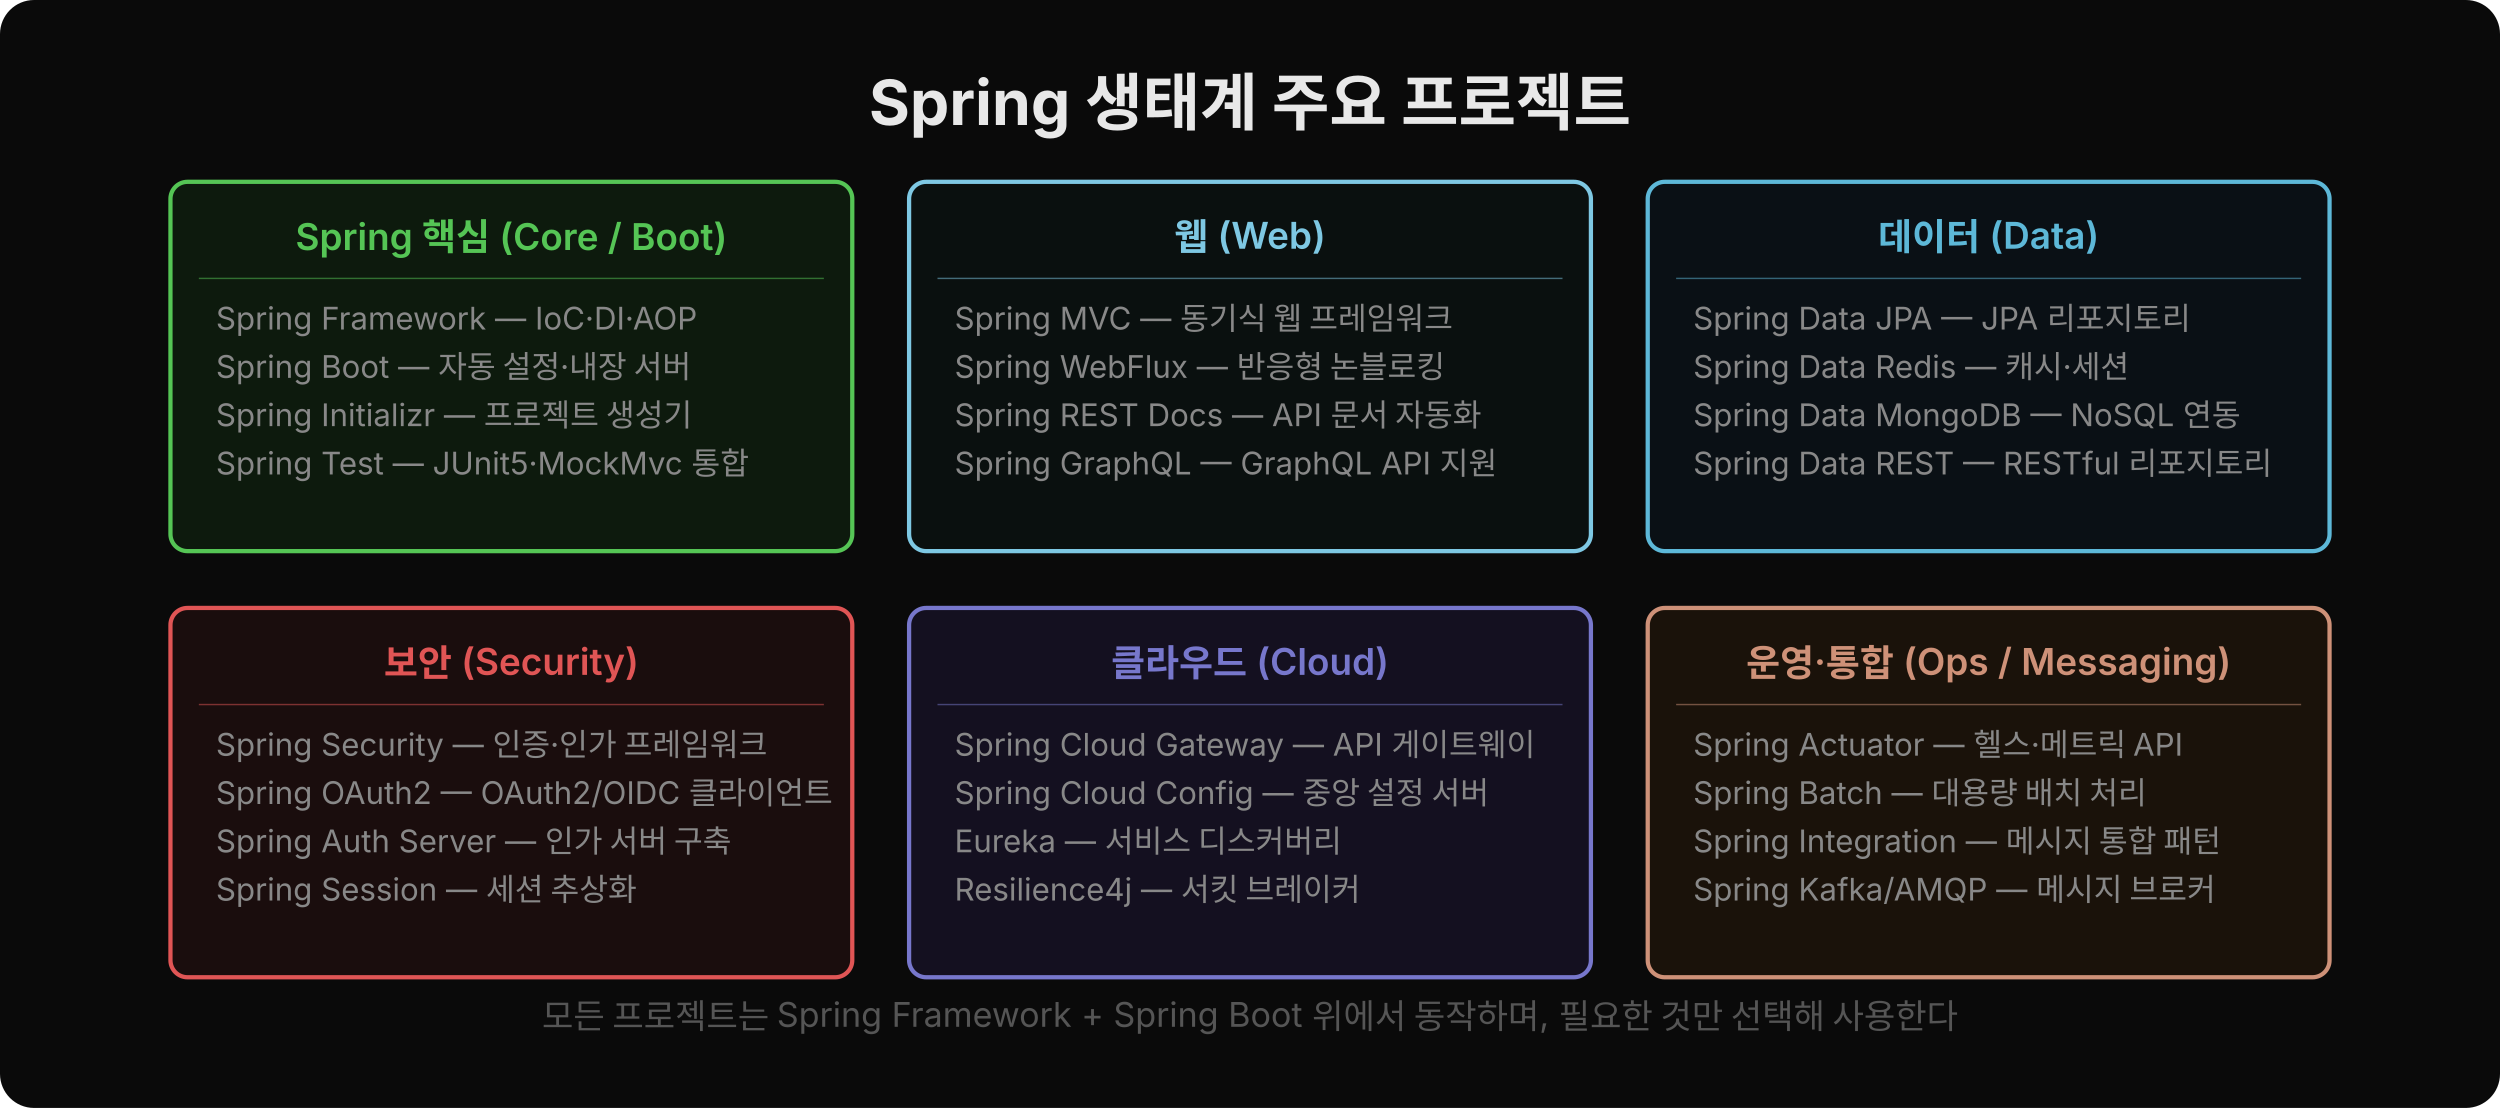
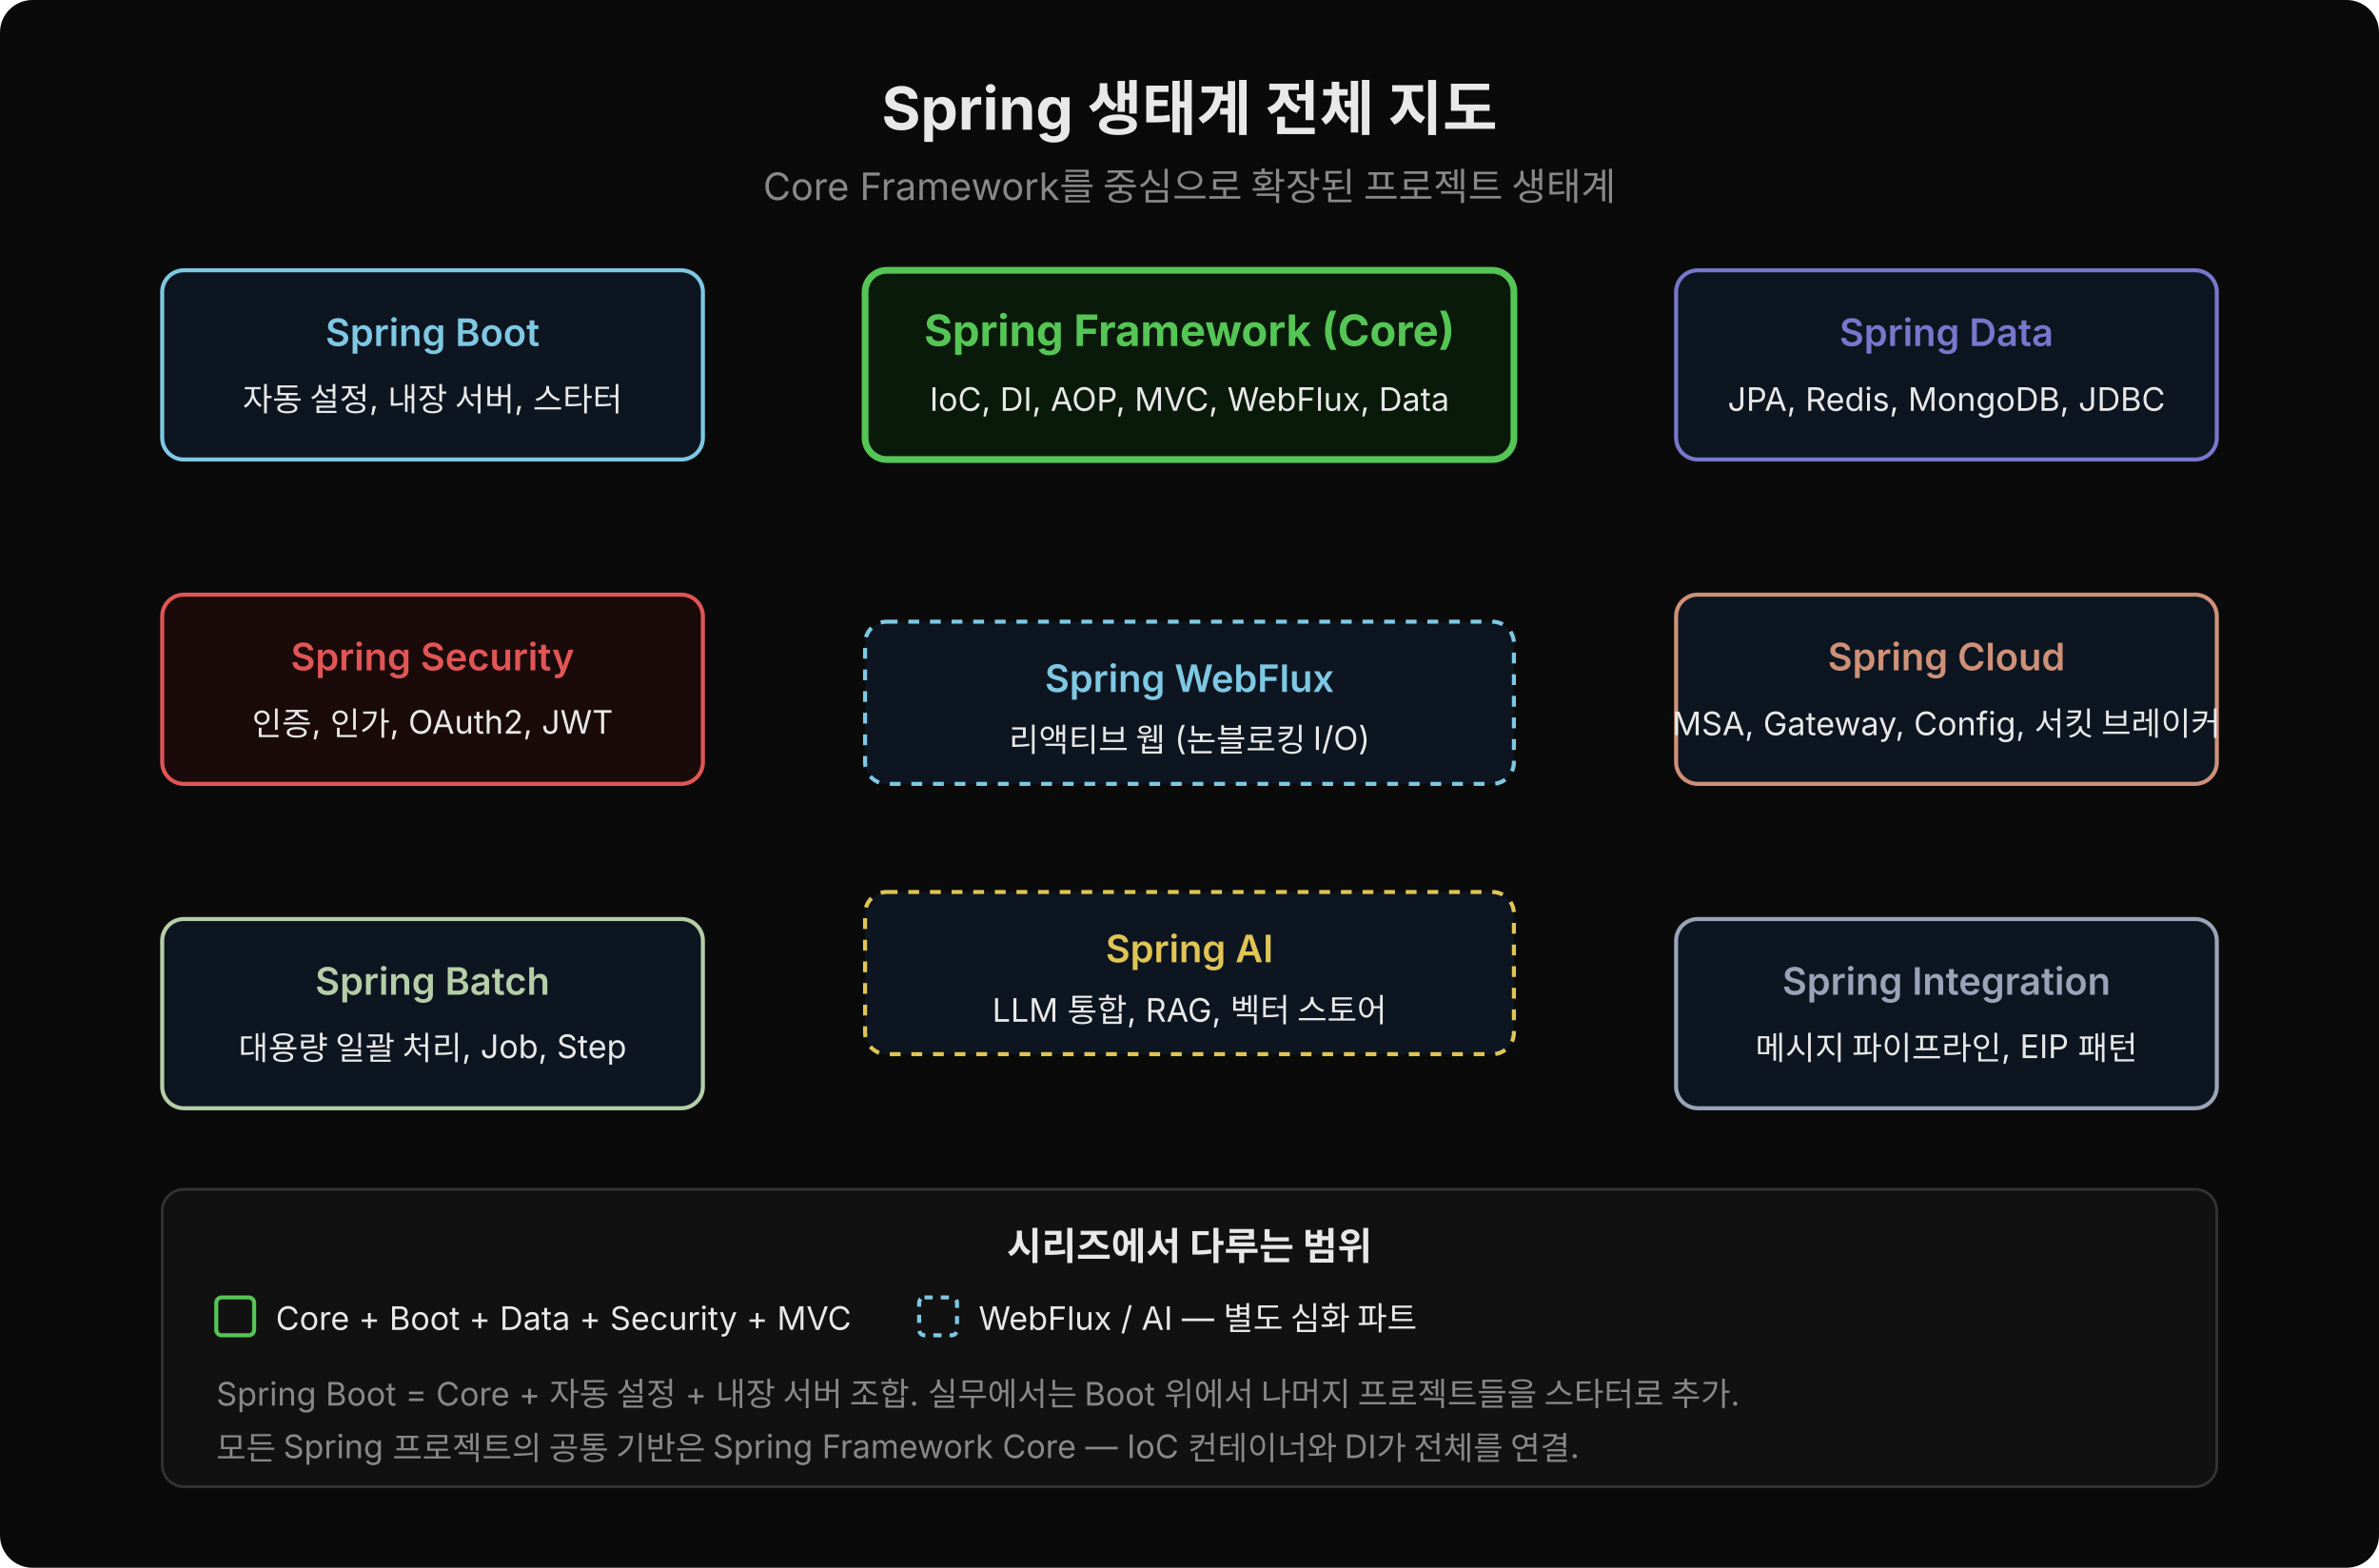
- <svg xmlns="http://www.w3.org/2000/svg" width="880" height="390" viewBox="0 0 880 390">
-   <rect width="880" height="390" fill="#0a0a0a" rx="12" />
-   <text x="440" y="44" font-family="'Wanted Sans Variable','Wanted Sans',-apple-system,sans-serif" font-size="22" font-weight="700" fill="#e8e8e8" text-anchor="middle">Spring 생태계 주요 프로젝트</text>
-   <rect x="60" y="64" width="240" height="130" rx="6" fill="#0d1a0d" stroke="#55c555" stroke-width="1.5" />
-   <text x="180" y="88" font-family="'Wanted Sans Variable','Wanted Sans',-apple-system,sans-serif" font-size="13" font-weight="600" fill="#55c555" text-anchor="middle">Spring 핵심 (Core / Boot)</text>
-   <line x1="70" y1="98" x2="290" y2="98" stroke="#55c555" stroke-width="0.5" opacity="0.5" />
-   <text x="76" y="116" font-family="'Wanted Sans Variable','Wanted Sans',-apple-system,sans-serif" font-size="11" fill="#888">Spring Framework — IoC·DI·AOP</text>
-   <text x="76" y="133" font-family="'Wanted Sans Variable','Wanted Sans',-apple-system,sans-serif" font-size="11" fill="#888">Spring Boot — 자동 설정·내장 서버</text>
-   <text x="76" y="150" font-family="'Wanted Sans Variable','Wanted Sans',-apple-system,sans-serif" font-size="11" fill="#888">Spring Initializr — 프로젝트 생성기</text>
-   <text x="76" y="167" font-family="'Wanted Sans Variable','Wanted Sans',-apple-system,sans-serif" font-size="11" fill="#888">Spring Test — JUnit5·MockMvc 통합</text>
-   <rect x="320" y="64" width="240" height="130" rx="6" fill="#0a100f" stroke="#7ec8e3" stroke-width="1.5" />
-   <text x="440" y="88" font-family="'Wanted Sans Variable','Wanted Sans',-apple-system,sans-serif" font-size="13" font-weight="600" fill="#7ec8e3" text-anchor="middle">웹 (Web)</text>
-   <line x1="330" y1="98" x2="550" y2="98" stroke="#7ec8e3" stroke-width="0.5" opacity="0.5" />
-   <text x="336" y="116" font-family="'Wanted Sans Variable','Wanted Sans',-apple-system,sans-serif" font-size="11" fill="#888">Spring MVC — 동기식 웹 프레임워크</text>
-   <text x="336" y="133" font-family="'Wanted Sans Variable','Wanted Sans',-apple-system,sans-serif" font-size="11" fill="#888">Spring WebFlux — 반응형 논블로킹</text>
-   <text x="336" y="150" font-family="'Wanted Sans Variable','Wanted Sans',-apple-system,sans-serif" font-size="11" fill="#888">Spring REST Docs — API 문서 자동화</text>
-   <text x="336" y="167" font-family="'Wanted Sans Variable','Wanted Sans',-apple-system,sans-serif" font-size="11" fill="#888">Spring GraphQL — GraphQL API 지원</text>
-   <rect x="580" y="64" width="240" height="130" rx="6" fill="#0a1015" stroke="#5db8d8" stroke-width="1.5" />
-   <text x="700" y="88" font-family="'Wanted Sans Variable','Wanted Sans',-apple-system,sans-serif" font-size="13" font-weight="600" fill="#5db8d8" text-anchor="middle">데이터 (Data)</text>
-   <line x1="590" y1="98" x2="810" y2="98" stroke="#5db8d8" stroke-width="0.5" opacity="0.5" />
-   <text x="596" y="116" font-family="'Wanted Sans Variable','Wanted Sans',-apple-system,sans-serif" font-size="11" fill="#888">Spring Data JPA — JPA 리포지토리</text>
-   <text x="596" y="133" font-family="'Wanted Sans Variable','Wanted Sans',-apple-system,sans-serif" font-size="11" fill="#888">Spring Data Redis — 캐시·세션</text>
-   <text x="596" y="150" font-family="'Wanted Sans Variable','Wanted Sans',-apple-system,sans-serif" font-size="11" fill="#888">Spring Data MongoDB — NoSQL 연동</text>
-   <text x="596" y="167" font-family="'Wanted Sans Variable','Wanted Sans',-apple-system,sans-serif" font-size="11" fill="#888">Spring Data REST — RESTful 리포지토리</text>
-   <rect x="60" y="214" width="240" height="130" rx="6" fill="#1a0d0d" stroke="#e05555" stroke-width="1.5" />
-   <text x="180" y="238" font-family="'Wanted Sans Variable','Wanted Sans',-apple-system,sans-serif" font-size="13" font-weight="600" fill="#e05555" text-anchor="middle">보안 (Security)</text>
-   <line x1="70" y1="248" x2="290" y2="248" stroke="#e05555" stroke-width="0.5" opacity="0.5" />
-   <text x="76" y="266" font-family="'Wanted Sans Variable','Wanted Sans',-apple-system,sans-serif" font-size="11" fill="#888">Spring Security — 인증·인가 프레임워크</text>
-   <text x="76" y="283" font-family="'Wanted Sans Variable','Wanted Sans',-apple-system,sans-serif" font-size="11" fill="#888">Spring OAuth2 — OAuth2/OIDC 클라이언트</text>
-   <text x="76" y="300" font-family="'Wanted Sans Variable','Wanted Sans',-apple-system,sans-serif" font-size="11" fill="#888">Spring Auth Server — 인가 서버 구축</text>
-   <text x="76" y="317" font-family="'Wanted Sans Variable','Wanted Sans',-apple-system,sans-serif" font-size="11" fill="#888">Spring Session — 세션 추상화</text>
-   <rect x="320" y="214" width="240" height="130" rx="6" fill="#141020" stroke="#7777cc" stroke-width="1.5" />
-   <text x="440" y="238" font-family="'Wanted Sans Variable','Wanted Sans',-apple-system,sans-serif" font-size="13" font-weight="600" fill="#7777cc" text-anchor="middle">클라우드 (Cloud)</text>
-   <line x1="330" y1="248" x2="550" y2="248" stroke="#7777cc" stroke-width="0.5" opacity="0.5" />
-   <text x="336" y="266" font-family="'Wanted Sans Variable','Wanted Sans',-apple-system,sans-serif" font-size="11" fill="#888">Spring Cloud Gateway — API 게이트웨이</text>
-   <text x="336" y="283" font-family="'Wanted Sans Variable','Wanted Sans',-apple-system,sans-serif" font-size="11" fill="#888">Spring Cloud Config — 중앙 설정 서버</text>
-   <text x="336" y="300" font-family="'Wanted Sans Variable','Wanted Sans',-apple-system,sans-serif" font-size="11" fill="#888">Eureka — 서비스 디스커버리</text>
-   <text x="336" y="317" font-family="'Wanted Sans Variable','Wanted Sans',-apple-system,sans-serif" font-size="11" fill="#888">Resilience4j — 서킷 브레이커</text>
-   <rect x="580" y="214" width="240" height="130" rx="6" fill="#1a120a" stroke="#ce9178" stroke-width="1.5" />
-   <text x="700" y="238" font-family="'Wanted Sans Variable','Wanted Sans',-apple-system,sans-serif" font-size="13" font-weight="600" fill="#ce9178" text-anchor="middle">운영·통합 (Ops / Messaging)</text>
-   <line x1="590" y1="248" x2="810" y2="248" stroke="#ce9178" stroke-width="0.5" opacity="0.5" />
-   <text x="596" y="266" font-family="'Wanted Sans Variable','Wanted Sans',-apple-system,sans-serif" font-size="11" fill="#888">Spring Actuator — 헬스·메트릭 API</text>
-   <text x="596" y="283" font-family="'Wanted Sans Variable','Wanted Sans',-apple-system,sans-serif" font-size="11" fill="#888">Spring Batch — 대용량 배치 처리</text>
-   <text x="596" y="300" font-family="'Wanted Sans Variable','Wanted Sans',-apple-system,sans-serif" font-size="11" fill="#888">Spring Integration — 메시지 통합 패턴</text>
-   <text x="596" y="317" font-family="'Wanted Sans Variable','Wanted Sans',-apple-system,sans-serif" font-size="11" fill="#888">Spring Kafka/AMQP — 메시지 브로커</text>
-   <text x="440" y="362" font-family="'Wanted Sans Variable','Wanted Sans',-apple-system,sans-serif" font-size="12" fill="#555" text-anchor="middle">모든 프로젝트는 Spring Framework + Spring Boot 위에서 동작하며, 필요한 것만 선택해 사용한다</text>
+ <svg xmlns="http://www.w3.org/2000/svg" width="880" height="580" viewBox="0 0 880 580">
+   <rect width="880" height="580" rx="12" fill="#0a0a0a" />
+   <text x="440" y="48" text-anchor="middle" font-family="'Wanted Sans Variable','Wanted Sans',-apple-system,sans-serif" font-size="22" font-weight="700" fill="#e8e8e8">Spring 생태계 전체 지도</text>
+   <text x="440" y="74" text-anchor="middle" font-family="'Wanted Sans Variable','Wanted Sans',-apple-system,sans-serif" font-size="14" fill="#888">Core Framework를 중심으로 확장된 프로젝트 생태계</text>
+   <rect x="320" y="100" width="240" height="70" rx="8" fill="#0a1a0a" stroke="#55c555" stroke-width="2.5" />
+   <text x="440" y="128" text-anchor="middle" font-family="'Wanted Sans Variable','Wanted Sans',-apple-system,sans-serif" font-size="16" font-weight="700" fill="#55c555">Spring Framework (Core)</text>
+   <text x="440" y="152" text-anchor="middle" font-family="'Wanted Sans Variable','Wanted Sans',-apple-system,sans-serif" font-size="12" fill="#e8e8e8">IoC, DI, AOP, MVC, WebFlux, Data</text>
+   <rect x="60" y="100" width="200" height="70" rx="8" fill="#0d1520" stroke="#7ec8e3" stroke-width="1.5" />
+   <text x="160" y="128" text-anchor="middle" font-family="'Wanted Sans Variable','Wanted Sans',-apple-system,sans-serif" font-size="14" font-weight="600" fill="#7ec8e3">Spring Boot</text>
+   <text x="160" y="152" text-anchor="middle" font-family="'Wanted Sans Variable','Wanted Sans',-apple-system,sans-serif" font-size="12" fill="#e8e8e8">자동 설정, 내장 서버, 스타터</text>
+   <rect x="620" y="100" width="200" height="70" rx="8" fill="#0d1520" stroke="#7777cc" stroke-width="1.5" />
+   <text x="720" y="128" text-anchor="middle" font-family="'Wanted Sans Variable','Wanted Sans',-apple-system,sans-serif" font-size="14" font-weight="600" fill="#7777cc">Spring Data</text>
+   <text x="720" y="152" text-anchor="middle" font-family="'Wanted Sans Variable','Wanted Sans',-apple-system,sans-serif" font-size="12" fill="#e8e8e8">JPA, Redis, MongoDB, JDBC</text>
+   <rect x="60" y="220" width="200" height="70" rx="8" fill="#1a0a0a" stroke="#e05555" stroke-width="1.5" />
+   <text x="160" y="248" text-anchor="middle" font-family="'Wanted Sans Variable','Wanted Sans',-apple-system,sans-serif" font-size="14" font-weight="600" fill="#e05555">Spring Security</text>
+   <text x="160" y="272" text-anchor="middle" font-family="'Wanted Sans Variable','Wanted Sans',-apple-system,sans-serif" font-size="12" fill="#e8e8e8">인증, 인가, OAuth2, JWT</text>
+   <rect x="620" y="220" width="200" height="70" rx="8" fill="#0d1520" stroke="#ce9178" stroke-width="1.5" />
+   <text x="720" y="248" text-anchor="middle" font-family="'Wanted Sans Variable','Wanted Sans',-apple-system,sans-serif" font-size="14" font-weight="600" fill="#ce9178">Spring Cloud</text>
+   <text x="720" y="272" text-anchor="middle" font-family="'Wanted Sans Variable','Wanted Sans',-apple-system,sans-serif" font-size="12" fill="#e8e8e8">MSA, Gateway, Config, 서킷 브레이커</text>
+   <rect x="60" y="340" width="200" height="70" rx="8" fill="#0d1520" stroke="#b5cea8" stroke-width="1.5" />
+   <text x="160" y="368" text-anchor="middle" font-family="'Wanted Sans Variable','Wanted Sans',-apple-system,sans-serif" font-size="14" font-weight="600" fill="#b5cea8">Spring Batch</text>
+   <text x="160" y="392" text-anchor="middle" font-family="'Wanted Sans Variable','Wanted Sans',-apple-system,sans-serif" font-size="12" fill="#e8e8e8">대용량 일괄 처리, Job, Step</text>
+   <rect x="620" y="340" width="200" height="70" rx="8" fill="#0d1520" stroke="#9aa4b8" stroke-width="1.5" />
+   <text x="720" y="368" text-anchor="middle" font-family="'Wanted Sans Variable','Wanted Sans',-apple-system,sans-serif" font-size="14" font-weight="600" fill="#9aa4b8">Spring Integration</text>
+   <text x="720" y="392" text-anchor="middle" font-family="'Wanted Sans Variable','Wanted Sans',-apple-system,sans-serif" font-size="12" fill="#e8e8e8">메시지 파이프라인, EIP 패턴</text>
+   <rect x="320" y="230" width="240" height="60" rx="8" fill="#0d1520" stroke="#7ec8e3" stroke-width="1.5" stroke-dasharray="4,4" />
+   <text x="440" y="256" text-anchor="middle" font-family="'Wanted Sans Variable','Wanted Sans',-apple-system,sans-serif" font-size="14" font-weight="600" fill="#7ec8e3">Spring WebFlux</text>
+   <text x="440" y="278" text-anchor="middle" font-family="'Wanted Sans Variable','Wanted Sans',-apple-system,sans-serif" font-size="12" fill="#e8e8e8">리액티브 웹 (논블로킹 I/O)</text>
+   <rect x="320" y="330" width="240" height="60" rx="8" fill="#0d1520" stroke="#e0c555" stroke-width="1.5" stroke-dasharray="4,4" />
+   <text x="440" y="356" text-anchor="middle" font-family="'Wanted Sans Variable','Wanted Sans',-apple-system,sans-serif" font-size="14" font-weight="600" fill="#e0c555">Spring AI</text>
+   <text x="440" y="378" text-anchor="middle" font-family="'Wanted Sans Variable','Wanted Sans',-apple-system,sans-serif" font-size="12" fill="#e8e8e8">LLM 통합, RAG, 벡터 스토어</text>
+   <rect x="60" y="440" width="760" height="110" rx="8" fill="#111" stroke="#333" stroke-width="1" />
+   <text x="440" y="466" text-anchor="middle" font-family="'Wanted Sans Variable','Wanted Sans',-apple-system,sans-serif" font-size="14" font-weight="600" fill="#e8e8e8">시리즈에서 다루는 범위</text>
+   <rect x="80" y="480" width="14" height="14" rx="2" fill="none" stroke="#55c555" stroke-width="1.5" />
+   <text x="102" y="492" font-family="'Wanted Sans Variable','Wanted Sans',-apple-system,sans-serif" font-size="12" fill="#e8e8e8">Core + Boot + Data + Security + MVC</text>
+   <rect x="340" y="480" width="14" height="14" rx="2" fill="none" stroke="#7ec8e3" stroke-width="1.5" stroke-dasharray="3,3" />
+   <text x="362" y="492" font-family="'Wanted Sans Variable','Wanted Sans',-apple-system,sans-serif" font-size="12" fill="#e8e8e8">WebFlux / AI — 별도 심화 파트</text>
+   <text x="80" y="520" font-family="'Wanted Sans Variable','Wanted Sans',-apple-system,sans-serif" font-size="12" fill="#888">Spring Boot = Core + 자동 설정 + 내장 서버 조합. 실무에서는 Boot 위에서 나머지 프로젝트들을 스타터로 추가.</text>
+   <text x="80" y="540" font-family="'Wanted Sans Variable','Wanted Sans',-apple-system,sans-serif" font-size="12" fill="#888">모든 Spring 프로젝트의 공통 기반은 Spring Framework Core — IoC 컨테이너와 DI가 전체를 연결.</text>
</svg>
